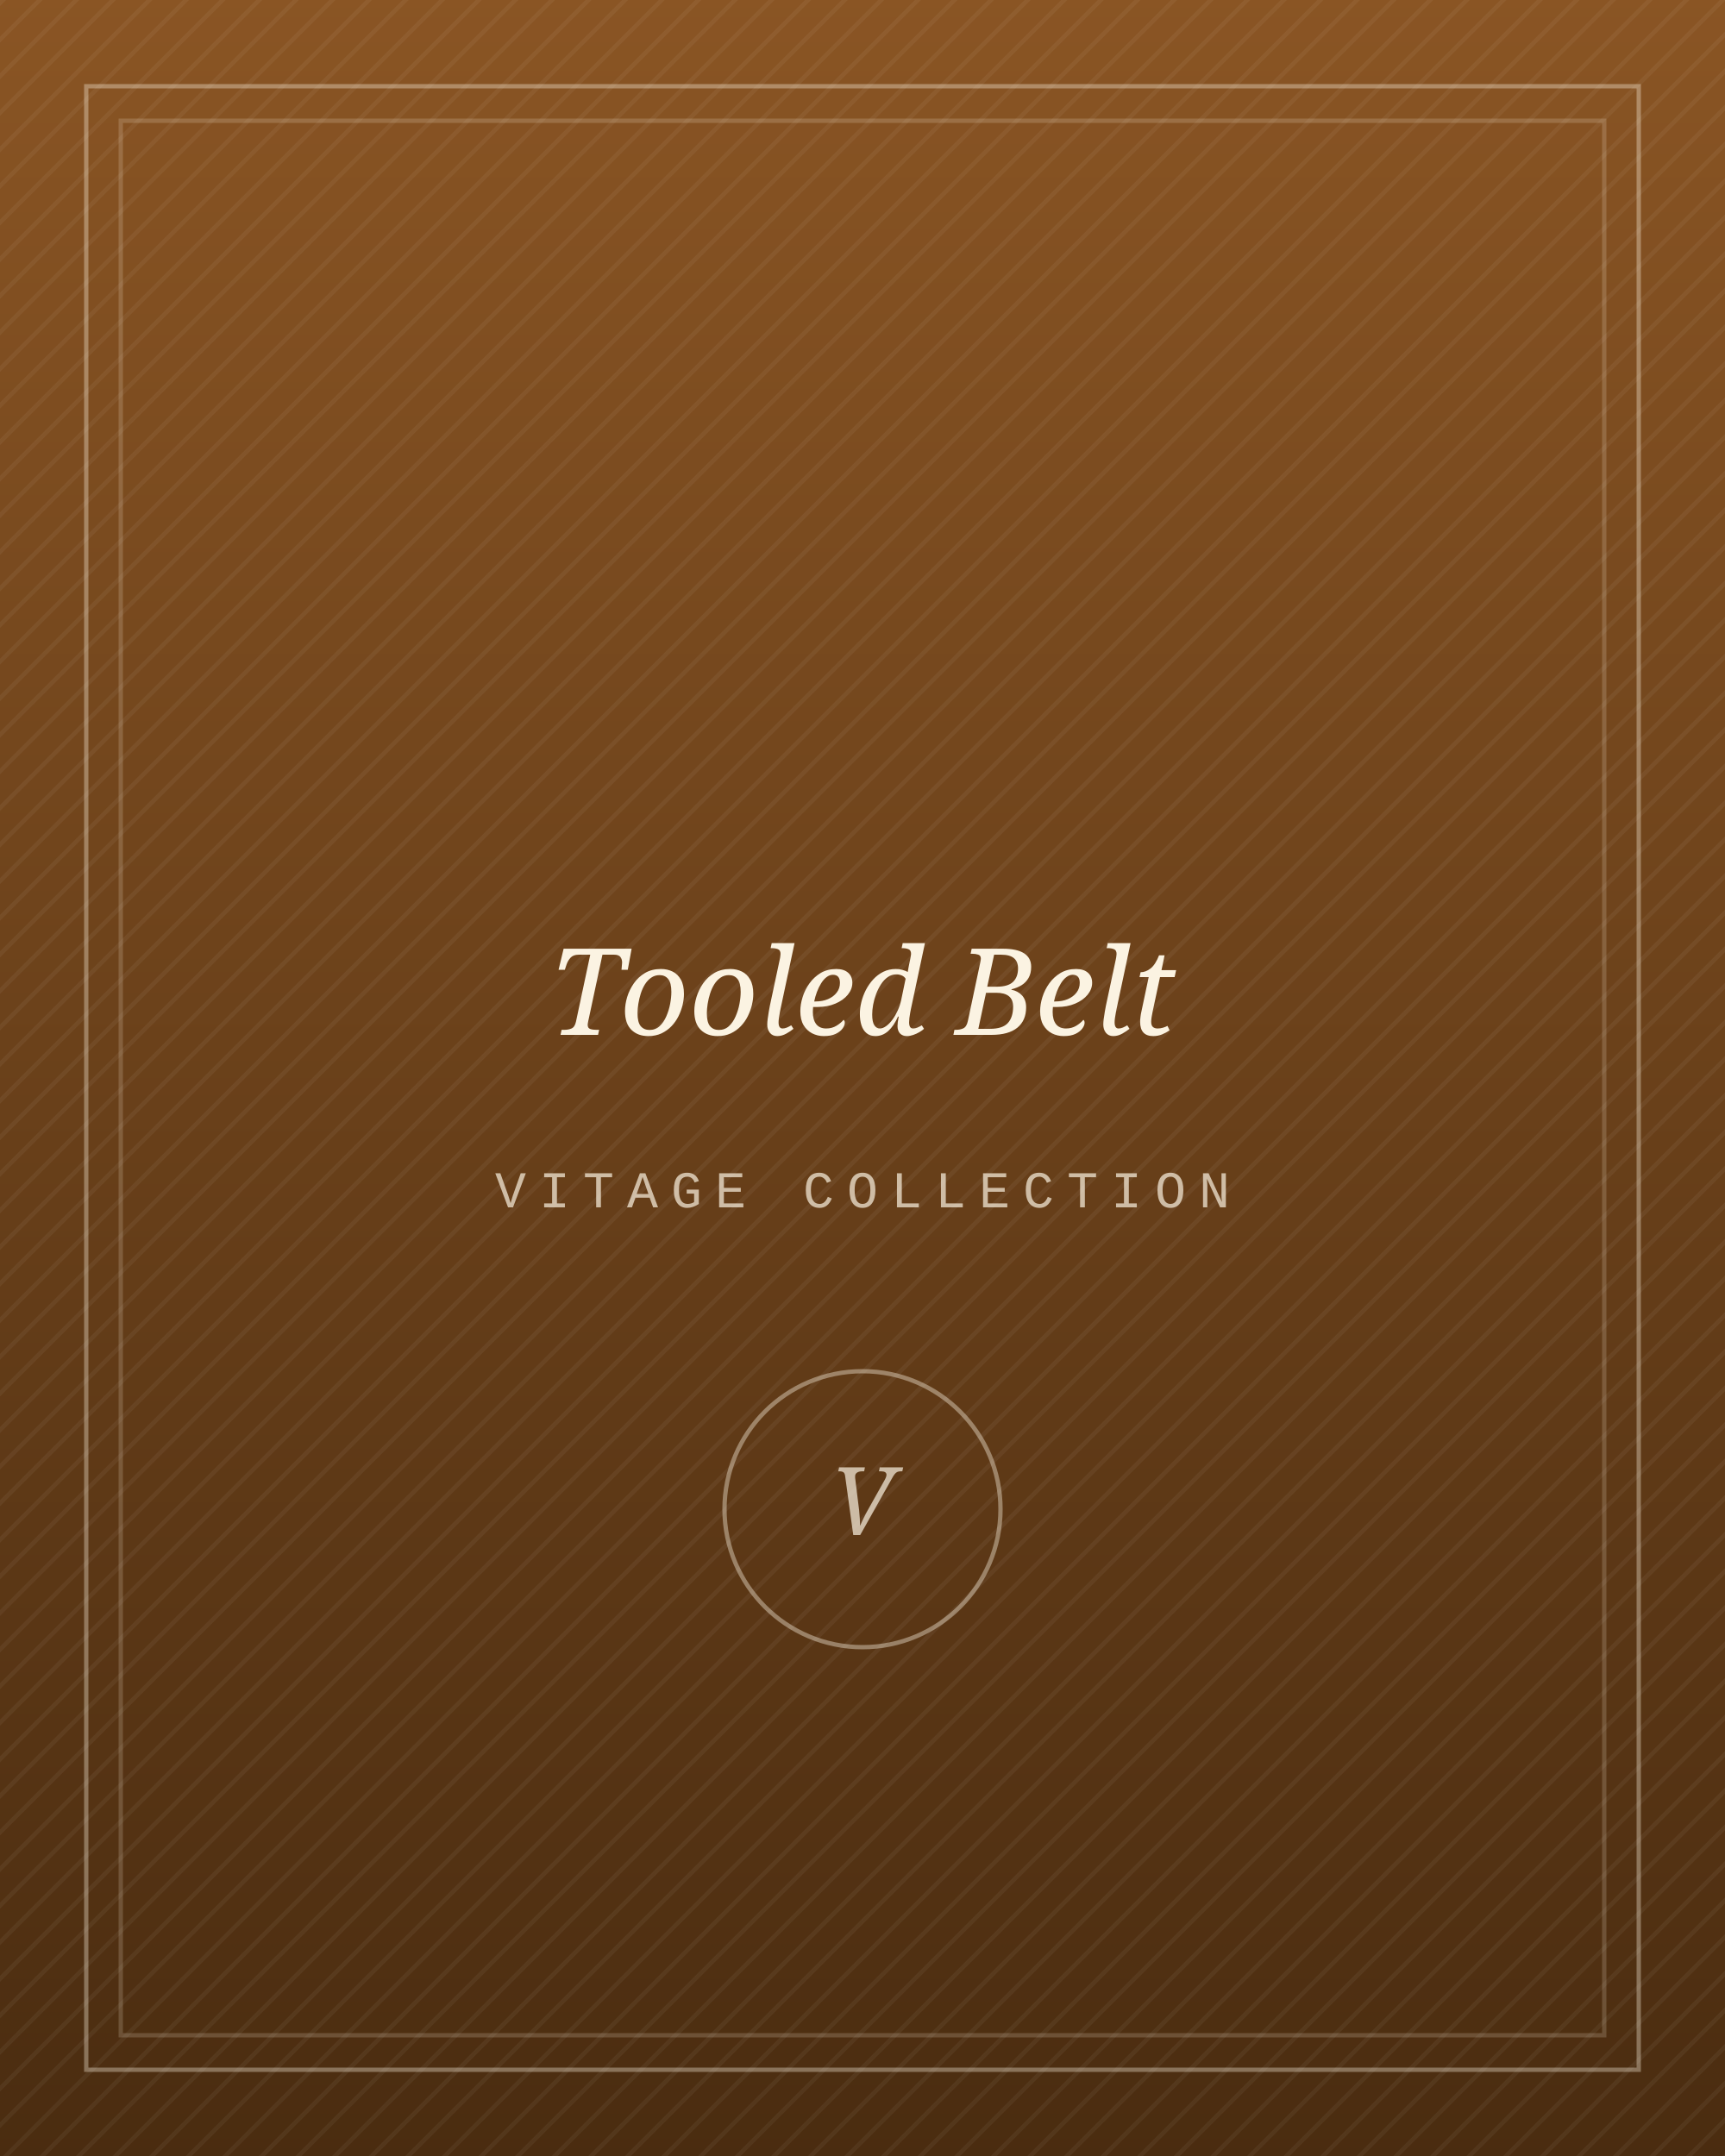
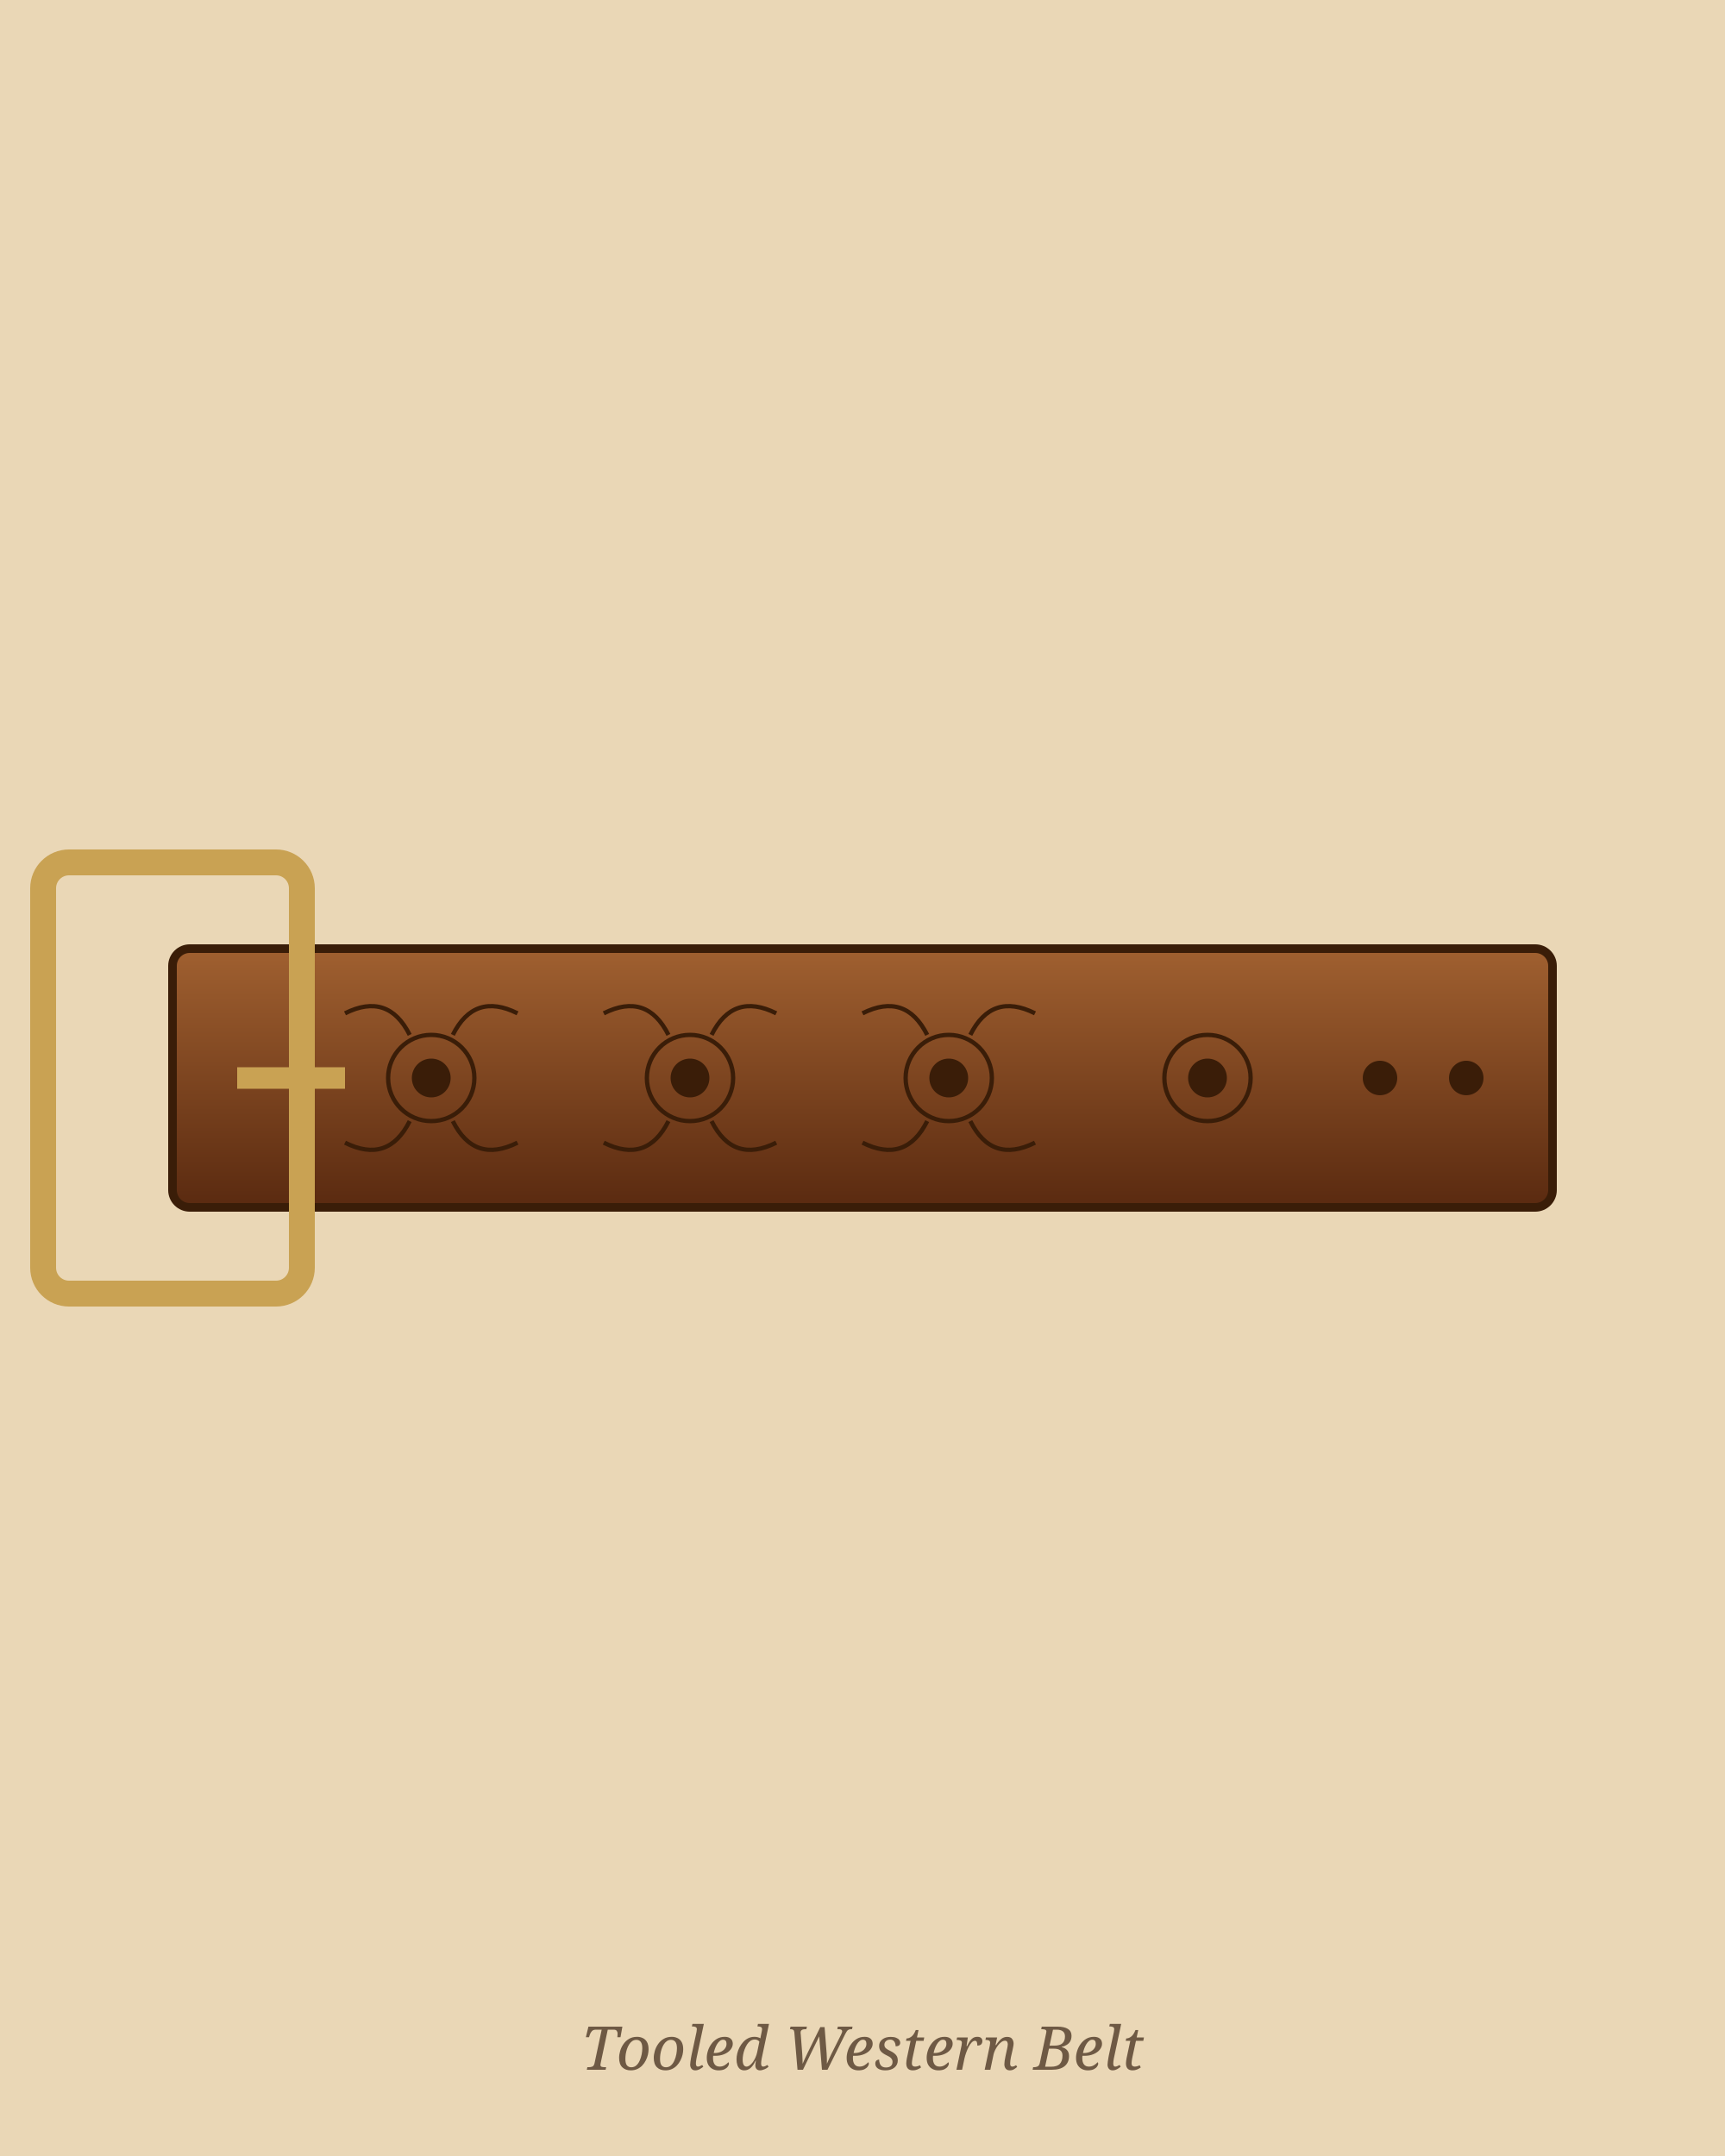
- <svg xmlns="http://www.w3.org/2000/svg" viewBox="0 0 400 500" width="400" height="500">
+ <svg xmlns="http://www.w3.org/2000/svg" viewBox="0 0 400 500">
  <defs>
-     <linearGradient id="g" x1="0" y1="0" x2="0" y2="1">
-       <stop offset="0" stop-color="#8a5524" />
-       <stop offset="1" stop-color="#4a2c10" />
+     <linearGradient id="belt5" x1="0" y1="0" x2="0" y2="1">
+       <stop offset="0" stop-color="#a06030" />
+       <stop offset="1" stop-color="#5a2a10" />
    </linearGradient>
-     <pattern id="p" width="6" height="6" patternUnits="userSpaceOnUse" patternTransform="rotate(45)">
-       <line x1="0" y1="0" x2="0" y2="6" stroke="rgba(255,255,255,0.05)" stroke-width="2" />
-     </pattern>
  </defs>
-   <rect width="400" height="500" fill="url(#g)" />
-   <rect width="400" height="500" fill="url(#p)" />
-   <rect x="20" y="20" width="360" height="460" fill="none" stroke="rgba(251,243,226,0.35)" stroke-width="1" />
-   <rect x="28" y="28" width="344" height="444" fill="none" stroke="rgba(251,243,226,0.18)" stroke-width="1" />
-   <text x="200" y="240" font-family="Georgia, serif" font-style="italic" font-size="28" fill="#fbf3e2" text-anchor="middle">Tooled Belt</text>
-   <text x="200" y="280" font-family="Courier New, monospace" font-size="12" fill="rgba(251,243,226,0.7)" text-anchor="middle" letter-spacing="3">VITAGE COLLECTION</text>
-   <circle cx="200" cy="350" r="32" fill="none" stroke="rgba(251,243,226,0.4)" stroke-width="1" />
-   <text x="200" y="356" font-family="Georgia, serif" font-size="22" font-style="italic" fill="rgba(251,243,226,0.7)" text-anchor="middle">V</text>
+   <rect width="400" height="500" fill="#ead7b6" />
+   <rect x="40" y="220" width="320" height="60" rx="4" fill="url(#belt5)" stroke="#3a1d08" stroke-width="2" />
+   <g stroke="#3a1d08" stroke-width="1" fill="none">
+     <circle cx="100" cy="250" r="10" />
+     <circle cx="100" cy="250" r="4" fill="#3a1d08" />
+     <path d="M95,240 Q90,230 80,235 M105,240 Q110,230 120,235 M95,260 Q90,270 80,265 M105,260 Q110,270 120,265" />
+     <circle cx="160" cy="250" r="10" />
+     <circle cx="160" cy="250" r="4" fill="#3a1d08" />
+     <path d="M155,240 Q150,230 140,235 M165,240 Q170,230 180,235 M155,260 Q150,270 140,265 M165,260 Q170,270 180,265" />
+     <circle cx="220" cy="250" r="10" />
+     <circle cx="220" cy="250" r="4" fill="#3a1d08" />
+     <path d="M215,240 Q210,230 200,235 M225,240 Q230,230 240,235 M215,260 Q210,270 200,265 M225,260 Q230,270 240,265" />
+     <circle cx="280" cy="250" r="10" />
+     <circle cx="280" cy="250" r="4" fill="#3a1d08" />
+   </g>
+   <circle cx="320" cy="250" r="4" fill="#3a1d08" />
+   <circle cx="340" cy="250" r="4" fill="#3a1d08" />
+   <rect x="10" y="200" width="60" height="100" rx="6" fill="none" stroke="#c9a253" stroke-width="6" />
+   <line x1="55" y1="250" x2="80" y2="250" stroke="#c9a253" stroke-width="5" />
+   <text x="200" y="480" font-family="Georgia,serif" font-style="italic" font-size="14" fill="#6e5944" text-anchor="middle">Tooled Western Belt</text>
</svg>
